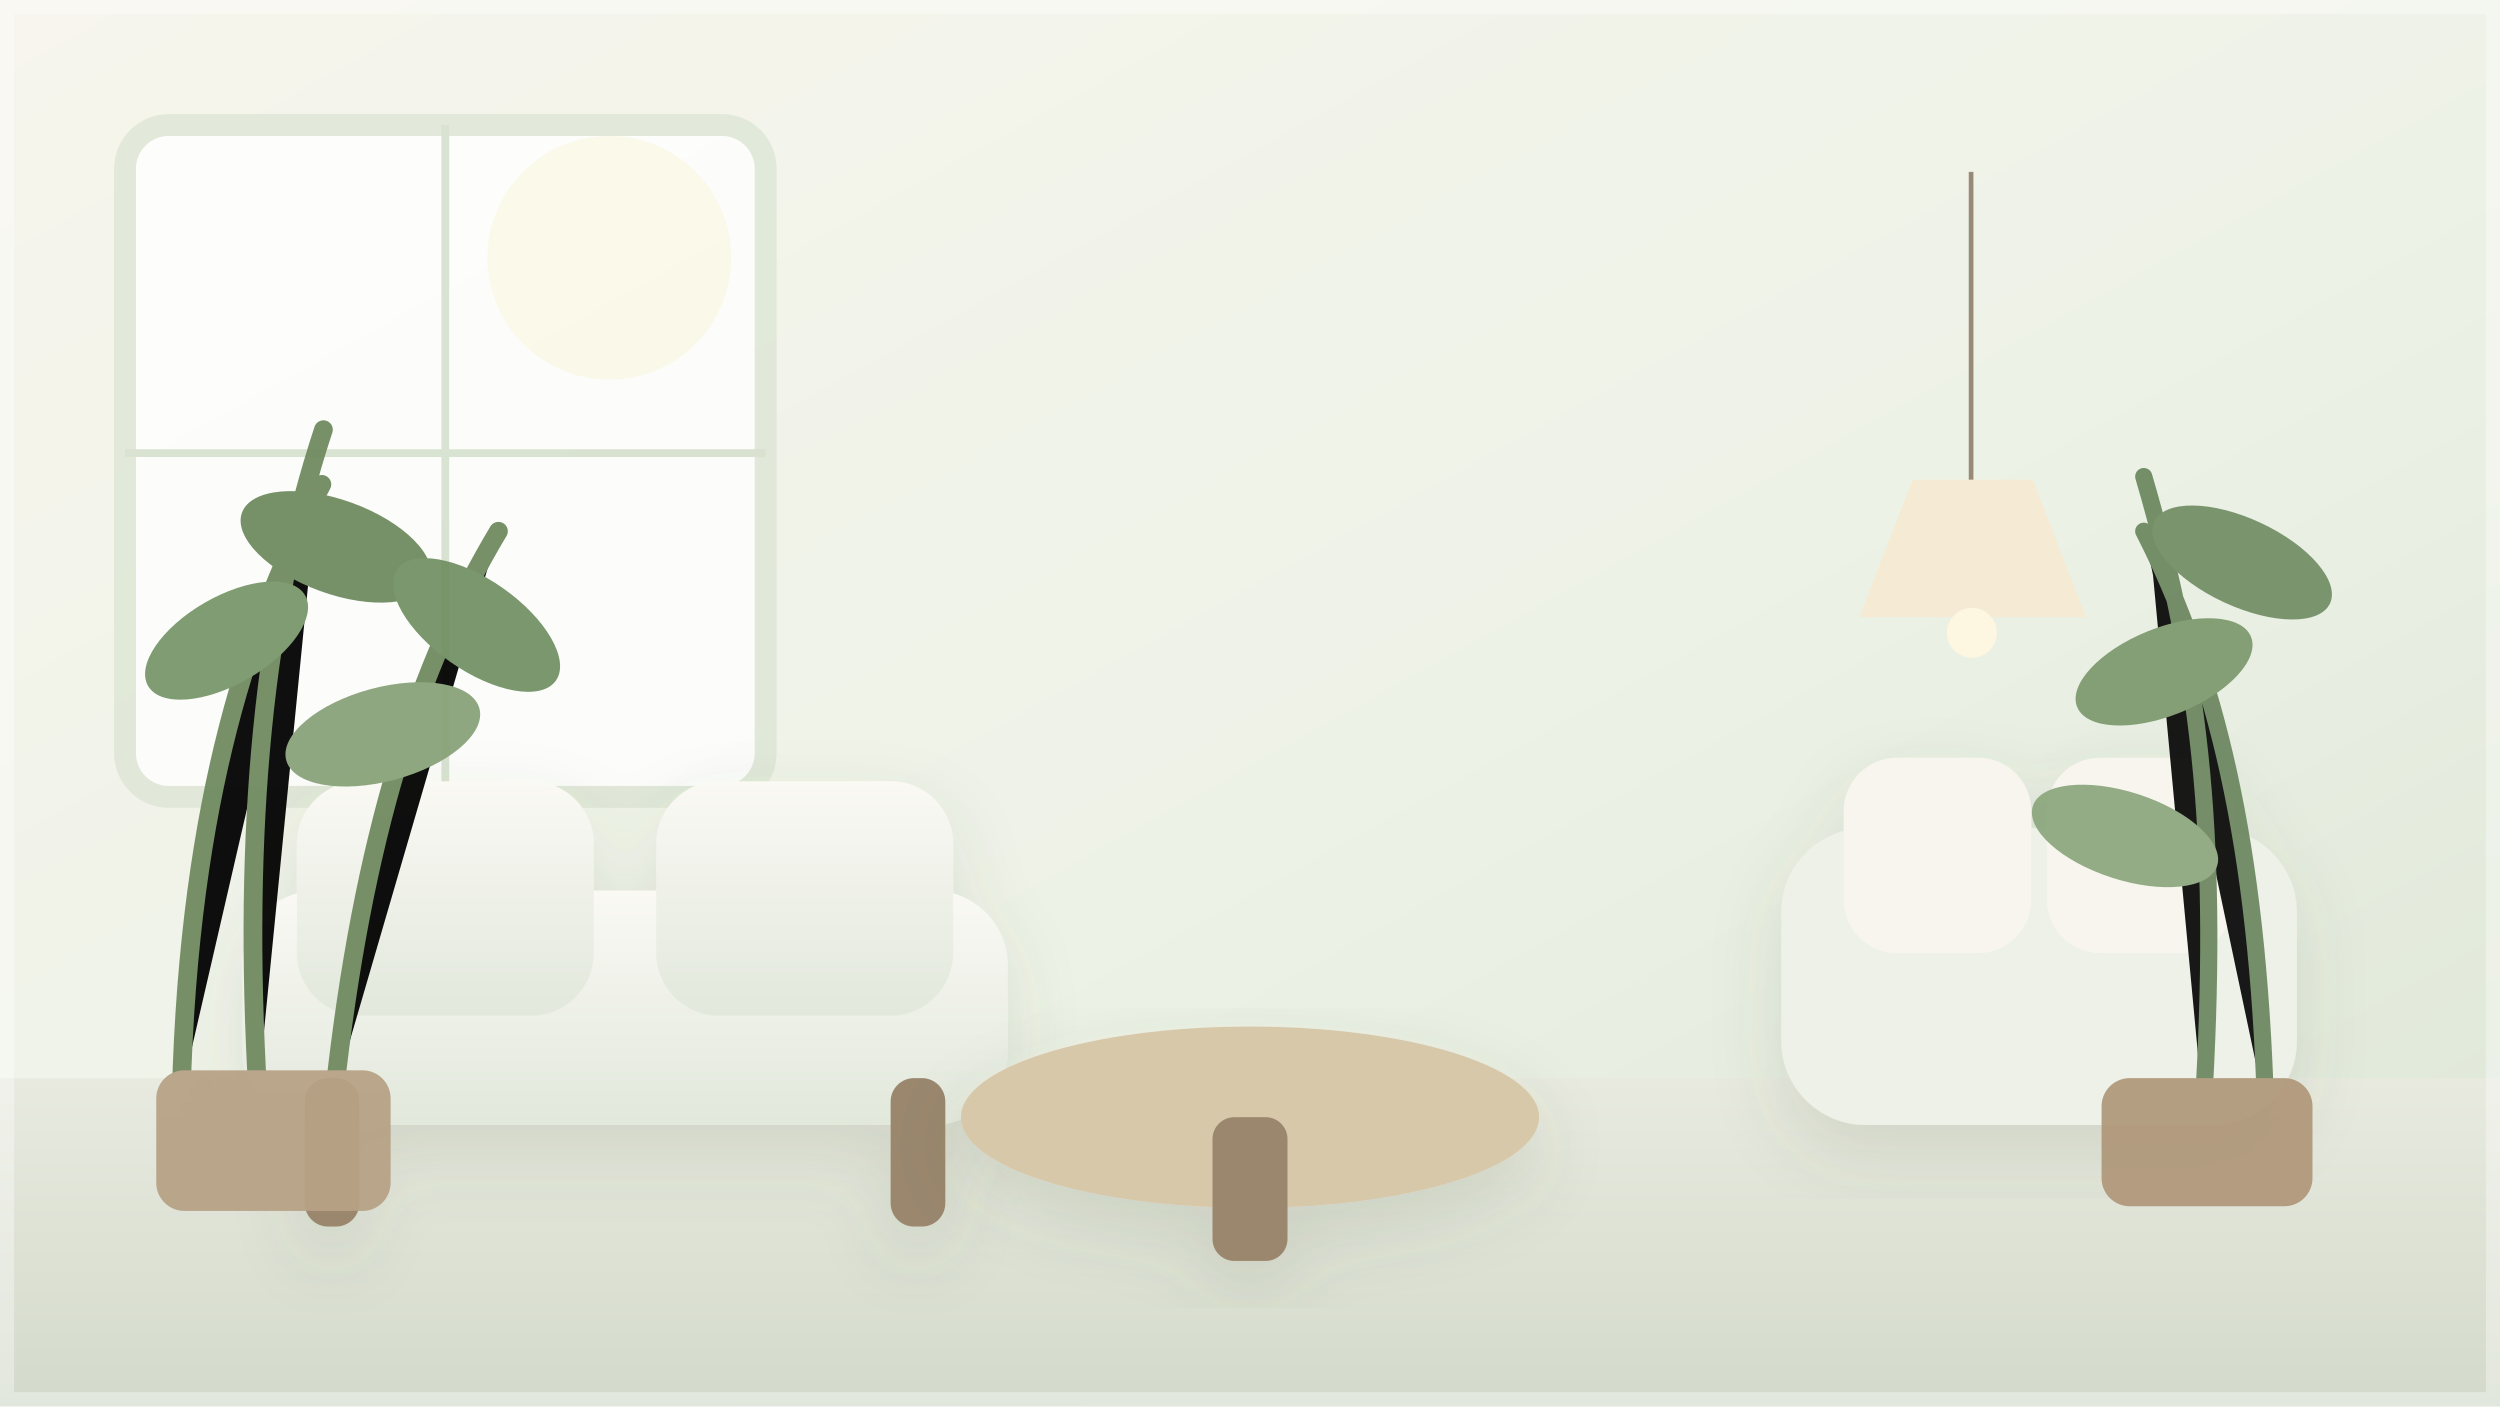
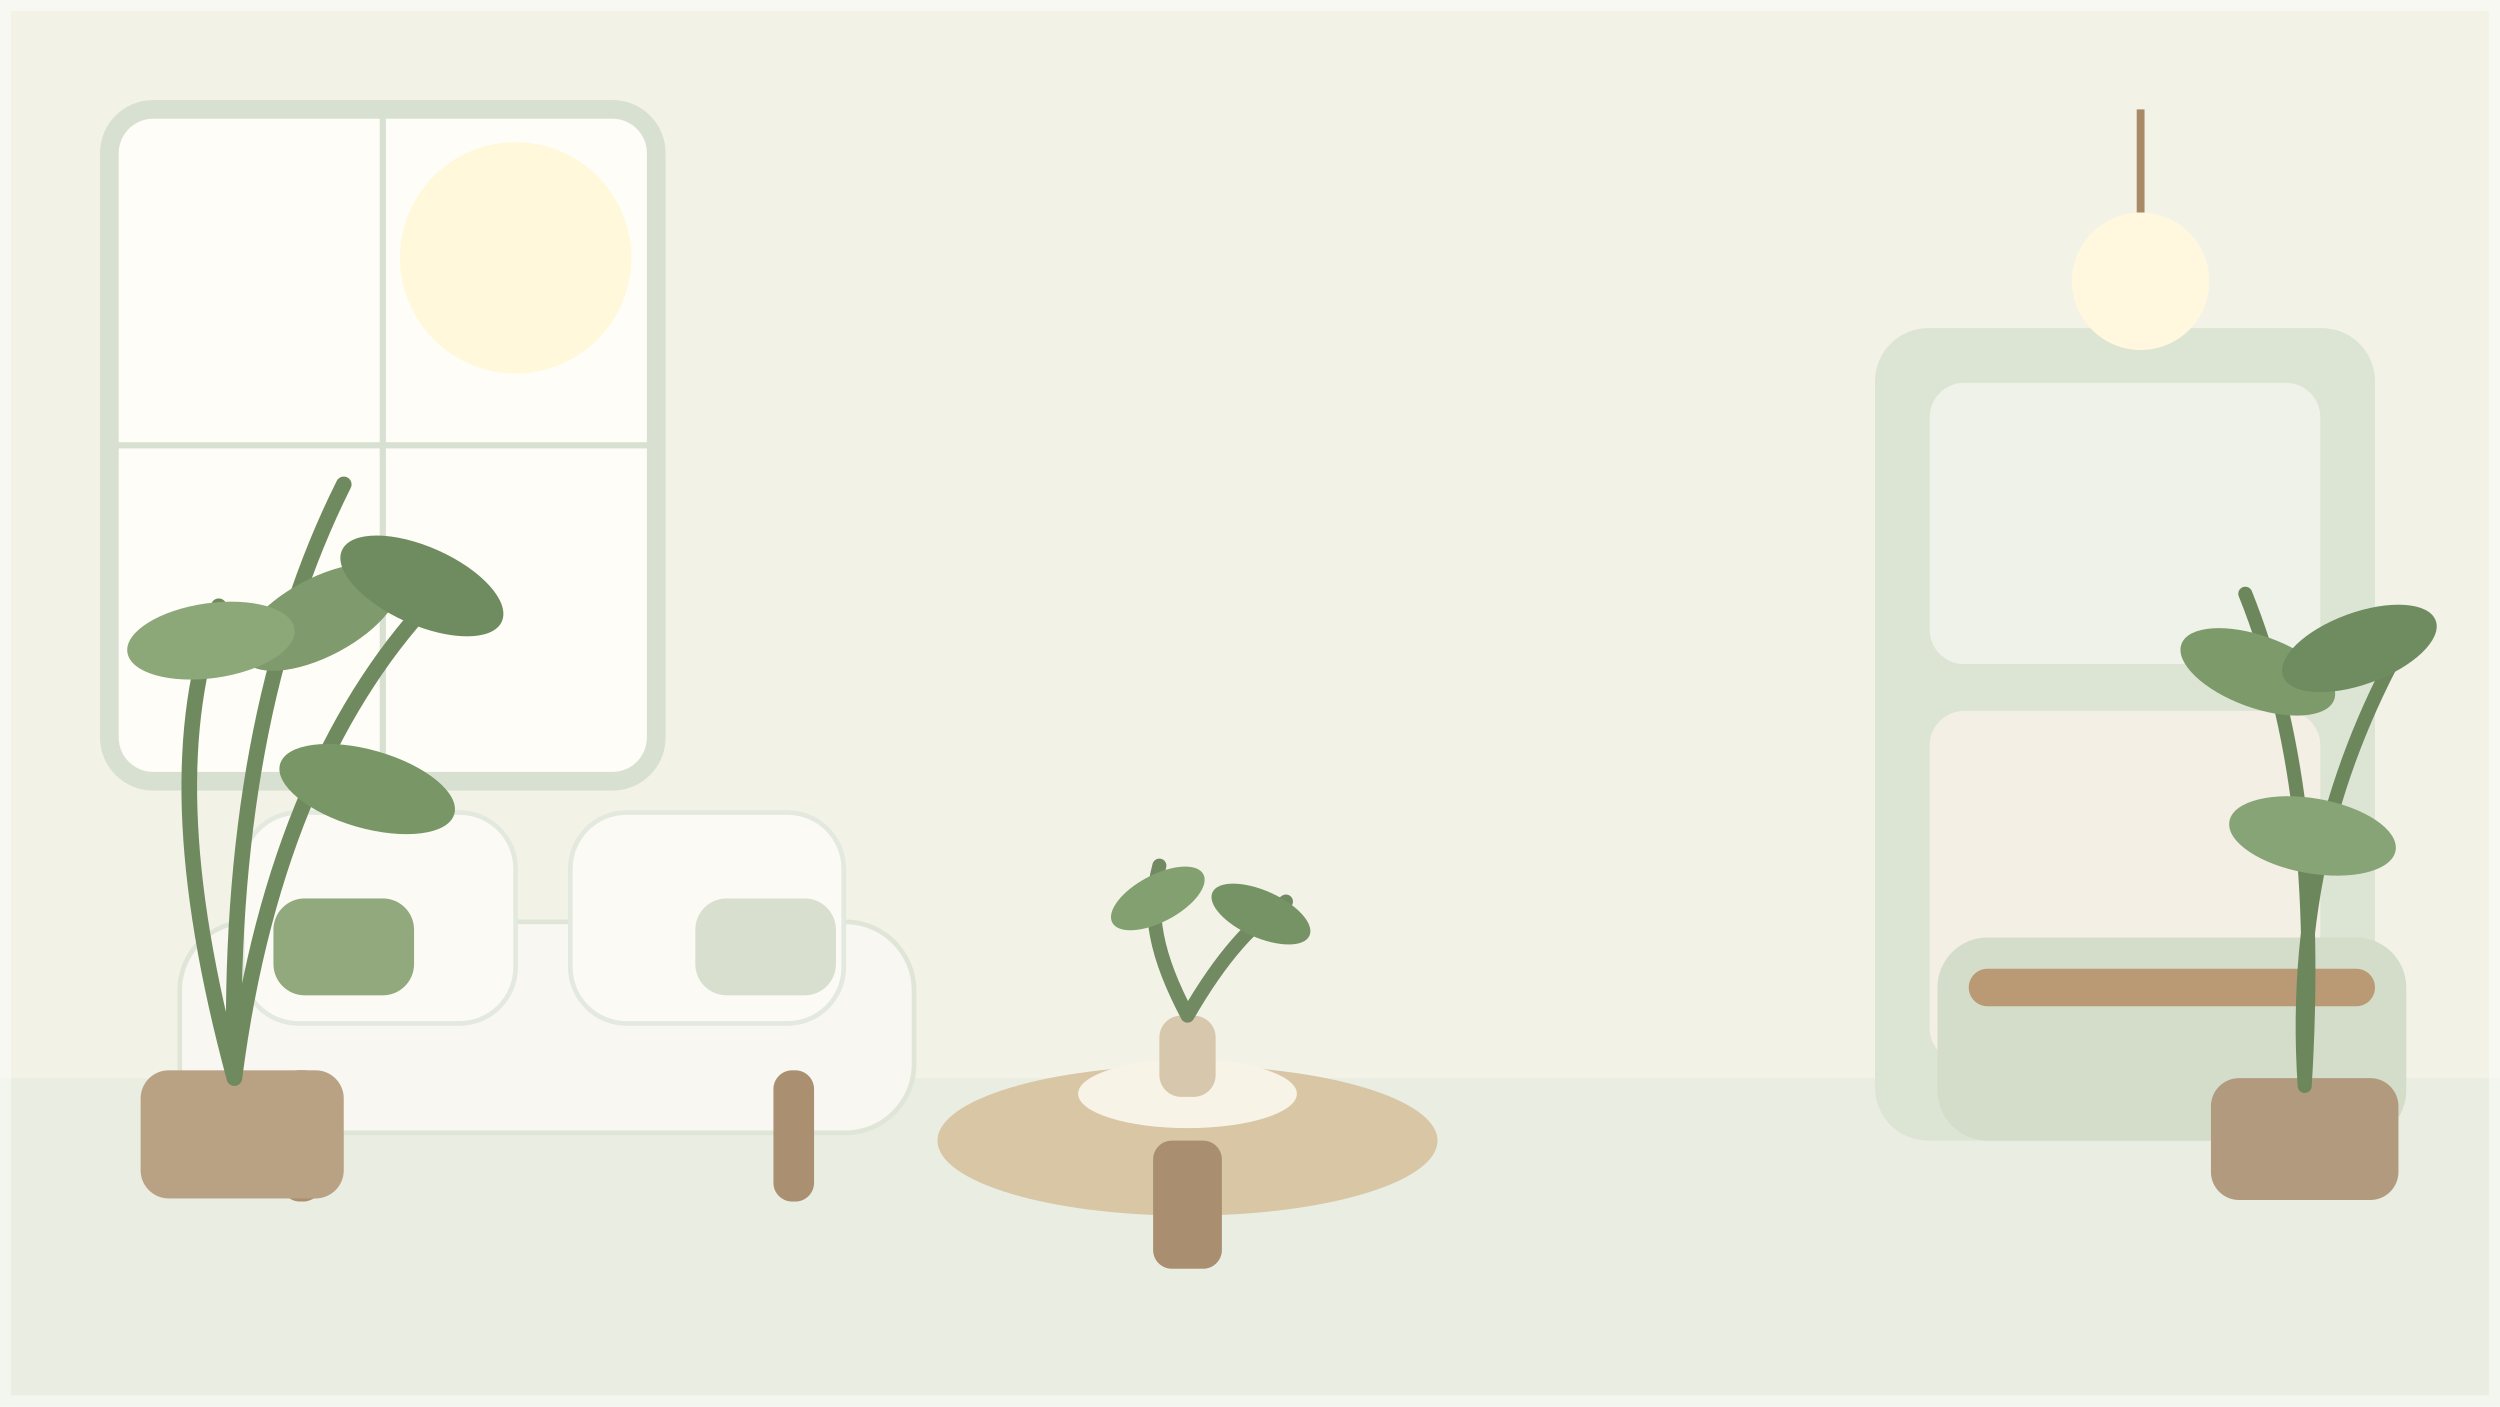
- <svg xmlns="http://www.w3.org/2000/svg" viewBox="0 0 1600 900" role="img" aria-label="밝은 그린 계열 응접실 배경">
-   <defs>
-     <linearGradient id="wall" x1="0" y1="0" x2="1" y2="1">
-       <stop offset="0" stop-color="#f7f5ed" />
-       <stop offset=".55" stop-color="#edf2e7" />
-       <stop offset="1" stop-color="#dde6d6" />
-     </linearGradient>
-     <linearGradient id="floor" x1="0" y1="0" x2="0" y2="1">
-       <stop offset="0" stop-color="#e8eadf" />
-       <stop offset="1" stop-color="#d3dacb" />
-     </linearGradient>
-     <linearGradient id="sofa" x1="0" y1="0" x2="0" y2="1">
-       <stop offset="0" stop-color="#faf9f4" />
-       <stop offset="1" stop-color="#e2e8dc" />
-     </linearGradient>
-     <filter id="shadow" x="-20%" y="-20%" width="140%" height="140%">
-       <feDropShadow dx="0" dy="18" stdDeviation="22" flood-color="#53624d" flood-opacity=".14" />
-     </filter>
-   </defs>
-   <rect width="1600" height="900" fill="url(#wall)" />
-   <rect y="690" width="1600" height="210" fill="url(#floor)" />
-   <g opacity=".78">
-     <rect x="80" y="80" width="410" height="430" rx="28" fill="#ffffff" stroke="#dce5d5" stroke-width="14" />
-     <path d="M285 80v430M80 290h410" stroke="#d2deca" stroke-width="5" />
-     <circle cx="390" cy="165" r="78" fill="#f8f4cf" opacity=".45" />
+ <svg xmlns="http://www.w3.org/2000/svg" viewBox="0 0 1600 900" role="img" aria-label="밝은 그린 계열 그래픽 응접실 배경">
+   <rect width="1600" height="900" fill="#f5f1e7" />
+   <rect y="690" width="1600" height="210" fill="#e7eadf" />
+   <rect x="0" y="0" width="1600" height="900" fill="#edf3e8" opacity=".34" />
+   <g>
+     <rect x="70" y="70" width="350" height="430" rx="28" fill="#fffdf7" stroke="#d8e1d1" stroke-width="12" />
+     <line x1="245" y1="70" x2="245" y2="500" stroke="#d8e1d1" stroke-width="4" />
+     <line x1="70" y1="285" x2="420" y2="285" stroke="#d8e1d1" stroke-width="4" />
+     <circle cx="330" cy="165" r="74" fill="#fff1b8" opacity=".45" />
  </g>
-   <g filter="url(#shadow)">
-     <rect x="155" y="570" width="490" height="150" rx="48" fill="url(#sofa)" />
-     <rect x="190" y="500" width="190" height="150" rx="40" fill="url(#sofa)" />
-     <rect x="420" y="500" width="190" height="150" rx="40" fill="url(#sofa)" />
-     <rect x="195" y="690" width="35" height="95" rx="15" fill="#9a876e" />
-     <rect x="570" y="690" width="35" height="95" rx="15" fill="#9a876e" />
+   <g>
+     <rect x="115" y="590" width="470" height="135" rx="44" fill="#f8f7f1" stroke="#dfe6d8" stroke-width="3" />
+     <rect x="155" y="520" width="175" height="135" rx="36" fill="#fbfaf5" stroke="#e4e9df" stroke-width="3" />
+     <rect x="365" y="520" width="175" height="135" rx="36" fill="#fbfaf5" stroke="#e4e9df" stroke-width="3" />
+     <rect x="180" y="685" width="26" height="84" rx="12" fill="#aa9071" />
+     <rect x="495" y="685" width="26" height="84" rx="12" fill="#aa9071" />
+     <rect x="175" y="575" width="90" height="62" rx="20" fill="#92a97e" />
+     <rect x="445" y="575" width="90" height="62" rx="20" fill="#d9dfcf" />
  </g>
-   <g filter="url(#shadow)">
-     <ellipse cx="800" cy="715" rx="185" ry="58" fill="#d8c8aa" />
-     <rect x="776" y="715" width="48" height="92" rx="14" fill="#9a876e" />
+   <g>
+     <ellipse cx="760" cy="730" rx="160" ry="48" fill="#d8c6a5" />
+     <rect x="738" y="730" width="44" height="82" rx="12" fill="#a98e70" />
+     <ellipse cx="760" cy="700" rx="70" ry="22" fill="#f8f3e7" />
+     <rect x="742" y="650" width="36" height="52" rx="14" fill="#d6c7ad" />
+     <path d="M760 650c-20-38-26-66-18-96M760 650c22-38 42-60 63-73" stroke="#718a61" stroke-width="9" stroke-linecap="round" fill="none" />
+     <ellipse cx="741" cy="575" rx="33" ry="15" fill="#83a170" transform="rotate(-28 741 575)" />
+     <ellipse cx="807" cy="585" rx="34" ry="15" fill="#769365" transform="rotate(24 807 585)" />
  </g>
-   <g filter="url(#shadow)">
-     <rect x="1140" y="530" width="330" height="190" rx="54" fill="#eef1e8" />
-     <rect x="1180" y="485" width="120" height="125" rx="34" fill="#f7f5ee" />
-     <rect x="1310" y="485" width="120" height="125" rx="34" fill="#f7f5ee" />
+   <g>
+     <rect x="1200" y="210" width="320" height="520" rx="34" fill="#dce5d3" />
+     <rect x="1235" y="245" width="250" height="180" rx="22" fill="#eef2e8" />
+     <rect x="1235" y="455" width="250" height="225" rx="22" fill="#f3efe4" />
+     <rect x="1240" y="600" width="300" height="130" rx="32" fill="#d3ddca" />
+     <rect x="1260" y="620" width="260" height="24" rx="12" fill="#b99a74" />
+     <circle cx="1370" cy="180" r="44" fill="#fff7de" />
+     <line x1="1370" y1="70" x2="1370" y2="136" stroke="#a88b66" stroke-width="5" />
  </g>
-   <g opacity=".94">
-     <path d="M116 700c5-190 45-305 90-390M165 700c-10-170 4-310 42-425M214 700c18-165 54-275 105-360" stroke="#6f895f" stroke-width="12" stroke-linecap="round" />
-     <ellipse cx="145" cy="410" rx="58" ry="28" fill="#78966a" transform="rotate(-30 145 410)" />
-     <ellipse cx="215" cy="350" rx="64" ry="30" fill="#6d8a5f" transform="rotate(20 215 350)" />
-     <ellipse cx="245" cy="470" rx="64" ry="30" fill="#87a278" transform="rotate(-15 245 470)" />
-     <ellipse cx="305" cy="400" rx="62" ry="29" fill="#729064" transform="rotate(35 305 400)" />
-     <rect x="100" y="685" width="150" height="90" rx="18" fill="#b7a185" />
+   <g>
+     <rect x="90" y="685" width="130" height="82" rx="18" fill="#b9a184" />
+     <path d="M150 690c-4-154 20-280 70-380M150 690c18-140 65-244 132-312M150 690c-35-130-38-226-10-302" stroke="#6f8a5e" stroke-width="10" stroke-linecap="round" fill="none" />
+     <ellipse cx="205" cy="395" rx="56" ry="25" fill="#7f9b6d" transform="rotate(-28 205 395)" />
+     <ellipse cx="270" cy="375" rx="56" ry="25" fill="#6e8c5f" transform="rotate(24 270 375)" />
+     <ellipse cx="135" cy="410" rx="54" ry="24" fill="#8ca879" transform="rotate(-8 135 410)" />
+     <ellipse cx="235" cy="505" rx="58" ry="25" fill="#789666" transform="rotate(16 235 505)" />
  </g>
-   <g opacity=".9">
-     <path d="M1450 710c-5-170-32-280-78-370M1410 710c10-165 0-275-38-405" stroke="#67835b" stroke-width="11" stroke-linecap="round" />
-     <ellipse cx="1385" cy="430" rx="60" ry="28" fill="#79976a" transform="rotate(-22 1385 430)" />
-     <ellipse cx="1435" cy="360" rx="62" ry="28" fill="#6e8b60" transform="rotate(25 1435 360)" />
-     <ellipse cx="1360" cy="535" rx="62" ry="28" fill="#88a47a" transform="rotate(18 1360 535)" />
-     <rect x="1345" y="690" width="135" height="82" rx="18" fill="#ae9577" />
+   <g>
+     <rect x="1415" y="690" width="120" height="78" rx="18" fill="#b29a7e" />
+     <path d="M1475 695c8-130-4-230-38-315M1475 695c-8-120 22-216 72-300" stroke="#6c875c" stroke-width="9" stroke-linecap="round" fill="none" />
+     <ellipse cx="1445" cy="430" rx="52" ry="23" fill="#7d9a6b" transform="rotate(20 1445 430)" />
+     <ellipse cx="1510" cy="415" rx="52" ry="23" fill="#6e8c60" transform="rotate(-20 1510 415)" />
+     <ellipse cx="1480" cy="535" rx="54" ry="24" fill="#87a476" transform="rotate(10 1480 535)" />
  </g>
-   <g opacity=".88">
-     <rect x="1260" y="110" width="3" height="300" fill="#8b7d68" />
-     <path d="M1190 395h145l-34-88h-77z" fill="#f6ead0" />
-     <circle cx="1262" cy="405" r="16" fill="#fff7df" />
-   </g>
-   <rect x="0" y="0" width="1600" height="900" fill="none" stroke="#ffffff" stroke-opacity=".35" stroke-width="18" />
+   <rect x="0" y="0" width="1600" height="900" fill="none" stroke="#ffffff" stroke-opacity=".45" stroke-width="14" />
</svg>
